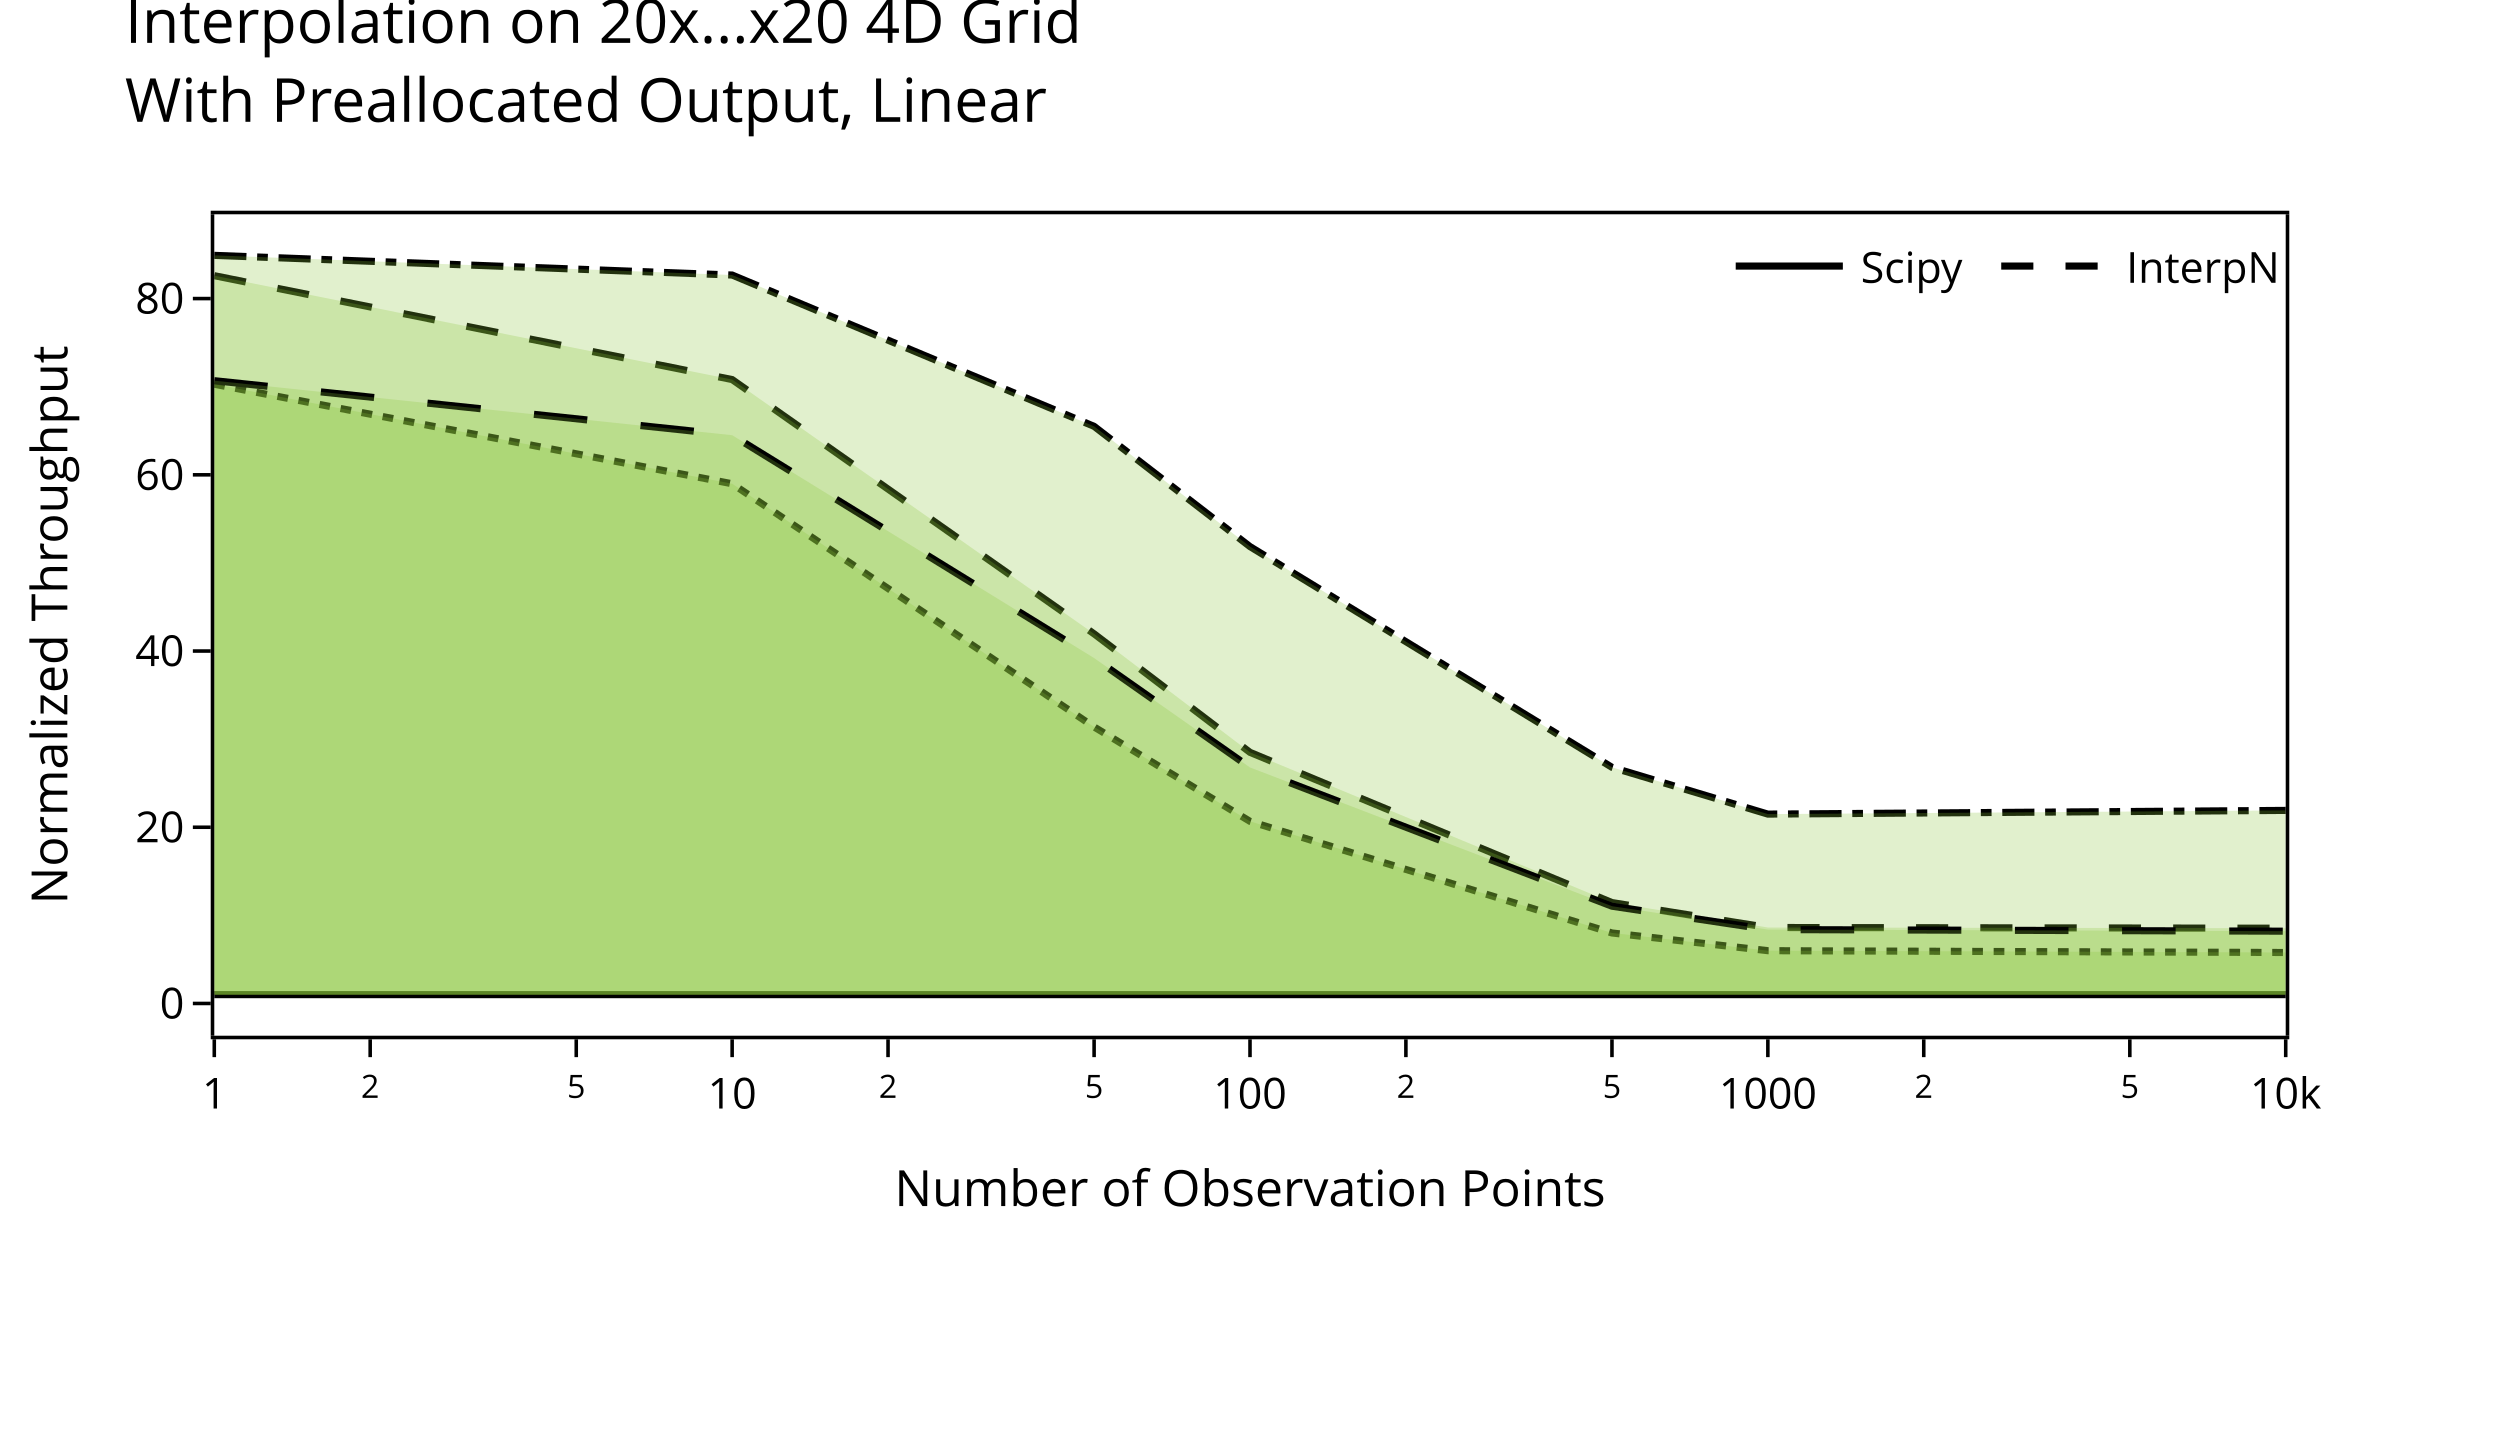
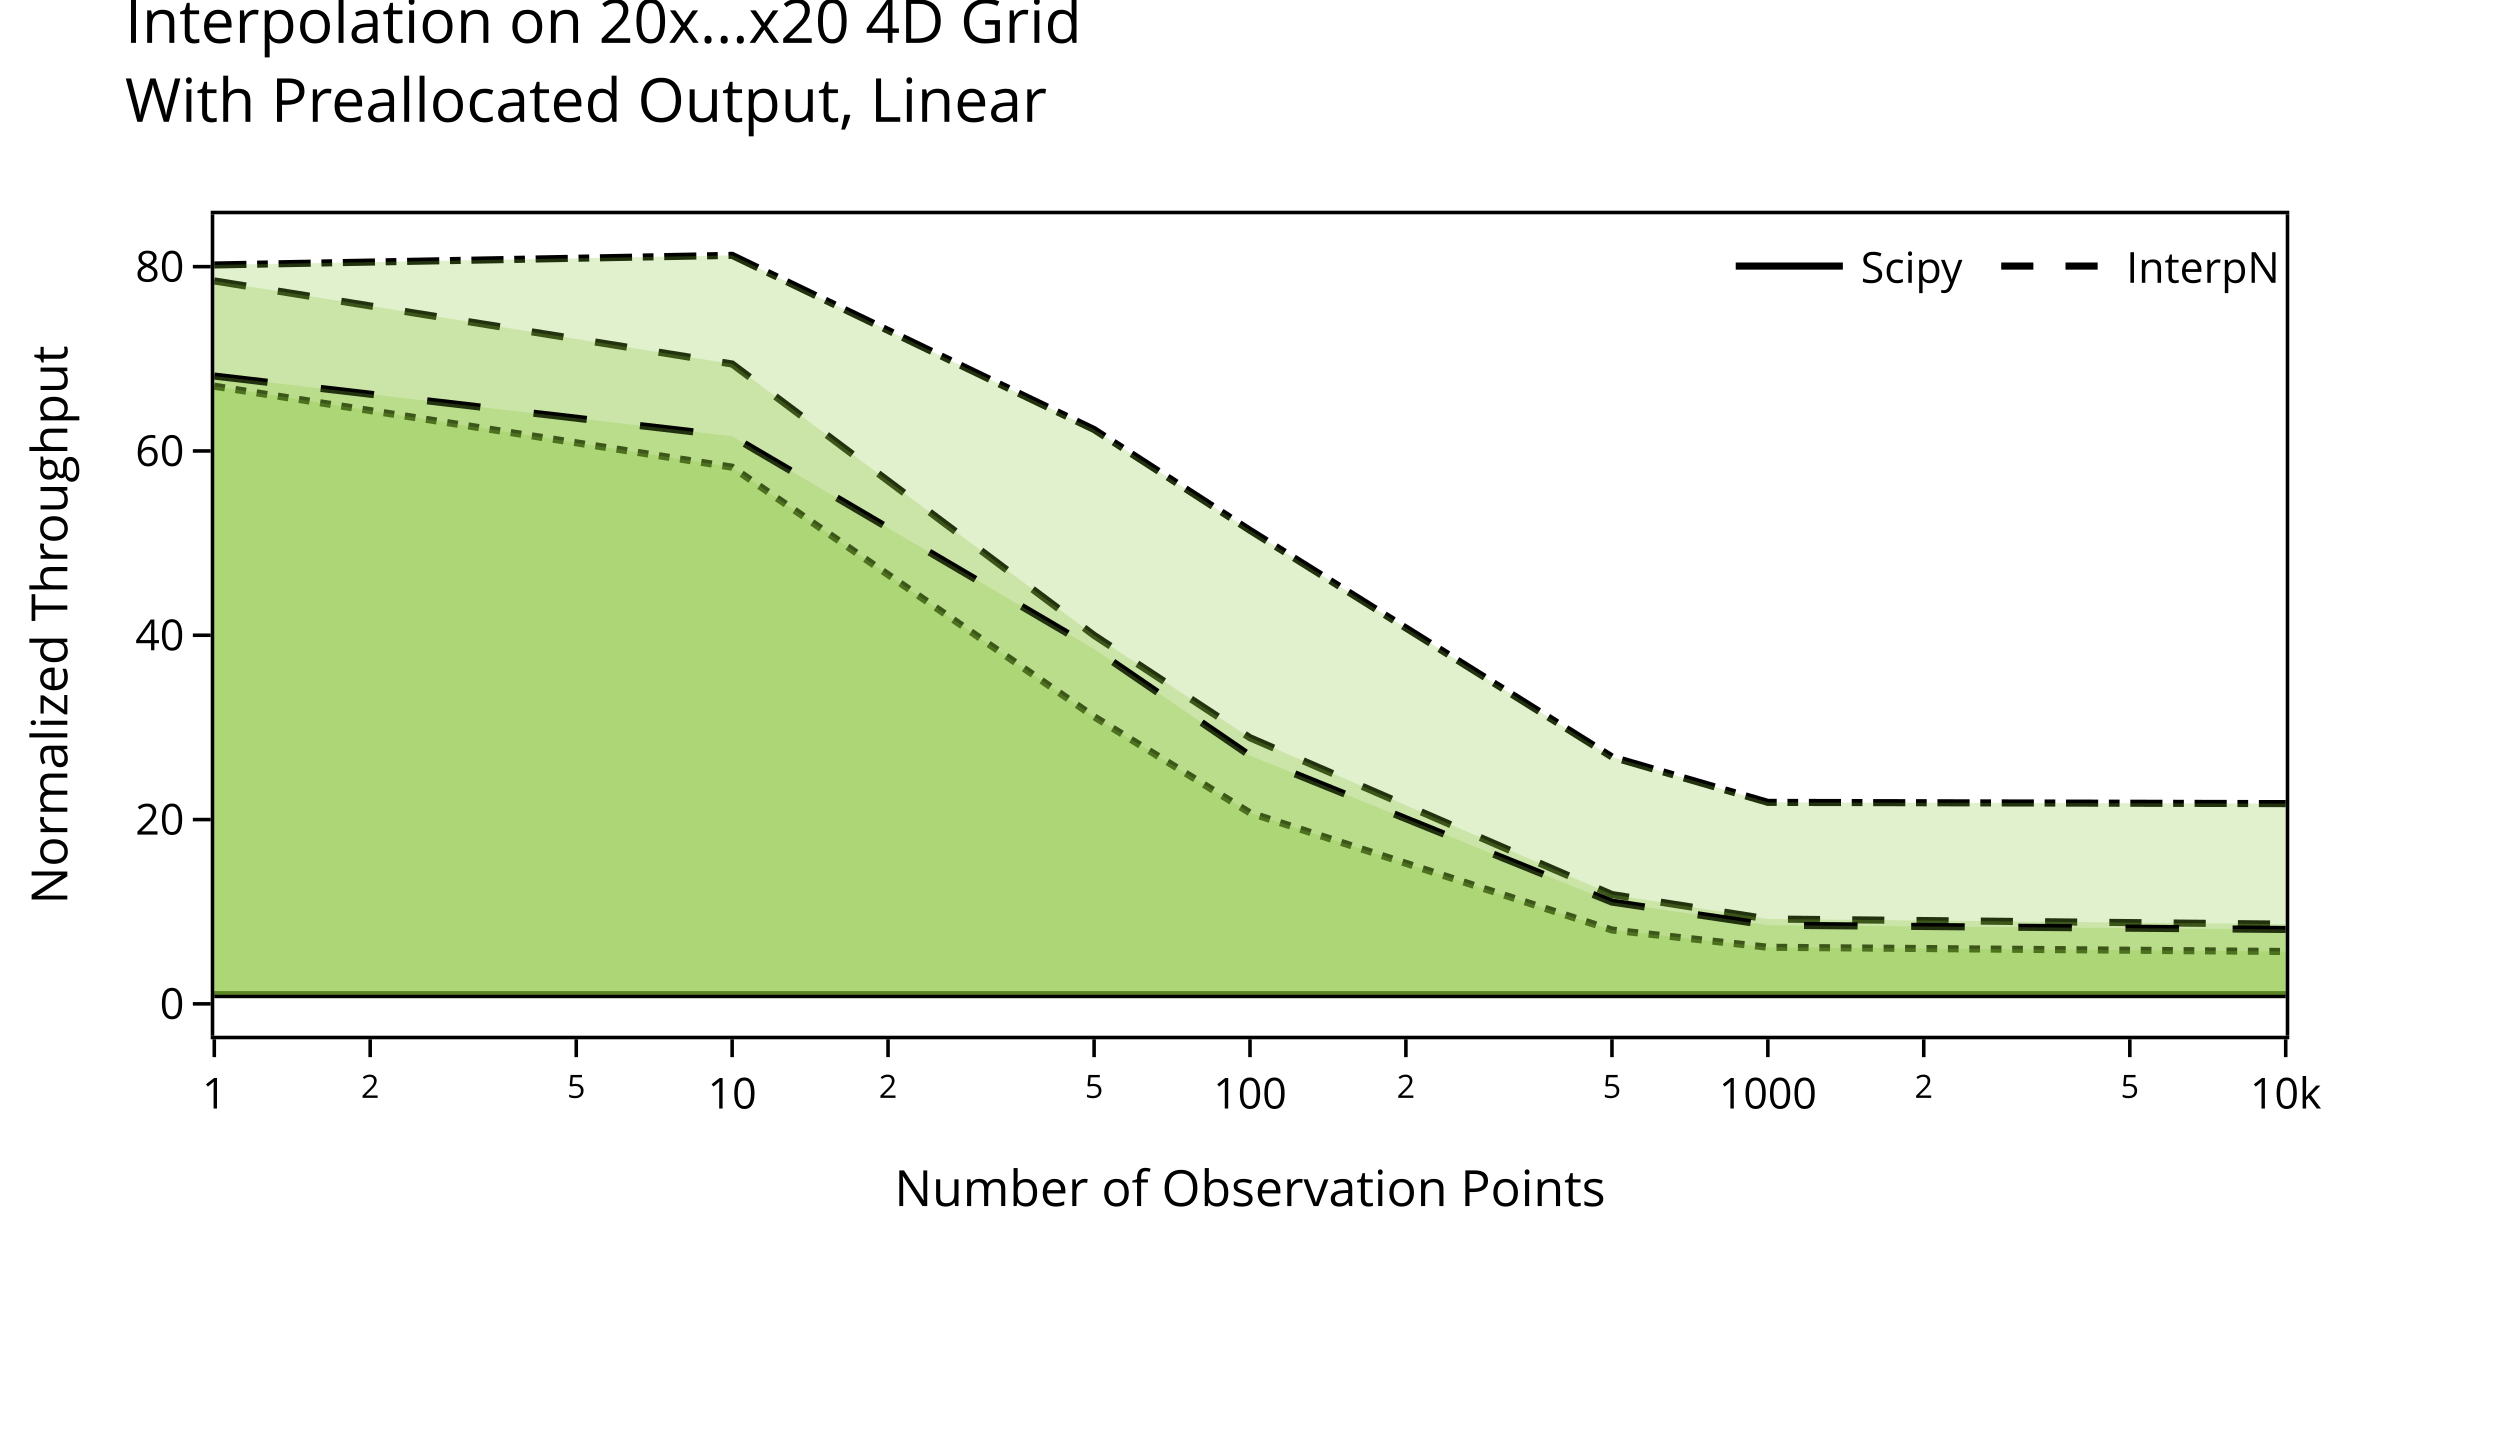
<svg xmlns="http://www.w3.org/2000/svg" class="main-svg" width="700" height="400" style="" viewBox="0 0 700 400">
  <rect x="0" y="0" width="700" height="400" style="fill: rgb(0, 0, 0); fill-opacity: 0;" />
-   <defs id="defs-fa99b0">
+   <defs id="defs-6f224f">
    <g class="clips">
-       <clipPath id="clipfa99b0xyplot" class="plotclip">
+       <clipPath id="clip6f224fxyplot" class="plotclip">
        <rect width="580" height="230" />
      </clipPath>
-       <clipPath class="axesclip" id="clipfa99b0x">
+       <clipPath class="axesclip" id="clip6f224fx">
        <rect x="60" y="0" width="580" height="400" />
      </clipPath>
-       <clipPath class="axesclip" id="clipfa99b0y">
+       <clipPath class="axesclip" id="clip6f224fy">
        <rect x="0" y="60" width="700" height="230" />
      </clipPath>
-       <clipPath class="axesclip" id="clipfa99b0xy">
+       <clipPath class="axesclip" id="clip6f224fxy">
        <rect x="60" y="60" width="580" height="230" />
      </clipPath>
    </g>
    <g class="gradients" />
    <g class="patterns" />
  </defs>
  <g class="bglayer">
    <rect class="bg" x="60" y="60" width="580" height="230" style="fill: rgb(0, 0, 0); fill-opacity: 0; stroke-width: 0;" />
  </g>
  <g class="layer-below">
    <g class="imagelayer" />
    <g class="shapelayer" />
  </g>
  <g class="cartesianlayer">
    <g class="subplot xy">
      <g class="layer-subplot">
        <g class="shapelayer" />
        <g class="imagelayer" />
      </g>
      <g class="minor-gridlayer">
        <g class="x" />
        <g class="y" />
      </g>
      <g class="gridlayer">
        <g class="x" />
        <g class="y" />
      </g>
      <g class="zerolinelayer" />
      <g class="layer-between">
        <g class="shapelayer" />
        <g class="imagelayer" />
      </g>
      <path class="xlines-below" />
      <path class="ylines-below" />
      <g class="overlines-below" />
      <g class="xaxislayer-below" />
      <g class="yaxislayer-below" />
      <g class="overaxes-below" />
      <g class="overplot">
-         <g class="xy" transform="translate(60,60)" clip-path="url(#clipfa99b0xyplot)">
+         <g class="xy" transform="translate(60,60)" clip-path="url(#clip6f224fxyplot)">
          <g class="scatterlayer mlayer">
-             <g class="trace scatter trace977829" style="stroke-miterlimit: 2; opacity: 1;">
+             <g class="trace scatter trace8f5678" style="stroke-miterlimit: 2; opacity: 1;">
              <g class="fills" />
              <g class="errorbars" />
              <g class="lines">
                <path class="js-line" d="M0,218.5L580,218.5" style="vector-effect: none; fill: none; stroke: rgb(0, 0, 0); stroke-opacity: 1; stroke-width: 2px; opacity: 1;" />
              </g>
              <g class="points" />
              <g class="text" />
            </g>
-             <g class="trace scatter tracebb1304" style="stroke-miterlimit: 2; opacity: 1;">
-               <g class="fills" />
-               <g class="errorbars" />
-               <g class="lines">
-                 <path class="js-line" d="M0,17.19L145,46.28L246.35,117.48L290,150.66L391.35,192.72L435,199.7L580,199.9" style="vector-effect: none; fill: none; stroke: rgb(0, 0, 0); stroke-opacity: 1; stroke-dasharray: 9px, 9px; stroke-width: 2px; opacity: 1;" />
-               </g>
-               <g class="points" />
-               <g class="text" />
-             </g>
-             <g class="trace scatter trace2cbdef" style="stroke-miterlimit: 2; opacity: 1;">
+             <g class="trace scatter trace33b04a" style="stroke-miterlimit: 2; opacity: 1;">
+               <g class="fills" />
+               <g class="errorbars" />
+               <g class="lines">
+                 <path class="js-line" d="M0,18.66L145,41.92L246.35,117.9L290,146.57L391.35,190.48L435,197.32L580,198.76" style="vector-effect: none; fill: none; stroke: rgb(0, 0, 0); stroke-opacity: 1; stroke-dasharray: 9px, 9px; stroke-width: 2px; opacity: 1;" />
+               </g>
+               <g class="points" />
+               <g class="text" />
+             </g>
+             <g class="trace scatter traceea574f" style="stroke-miterlimit: 2; opacity: 1;">
              <g class="fills">
                <g>
-                   <path class="js-fill" d="M0,17.19L145,46.28L246.35,117.48L290,150.66L391.35,192.72L435,199.7L580,199.9L580,218.5L435,218.5L0,218.5Z" style="fill: rgb(139, 196, 59); fill-opacity: 0.25; stroke-width: 0;" />
+                   <path class="js-fill" d="M0,18.66L145,41.92L246.35,117.9L290,146.57L391.35,190.48L435,197.32L580,198.76L580,218.5L435,218.5L0,218.5Z" style="fill: rgb(139, 196, 59); fill-opacity: 0.25; stroke-width: 0;" />
                </g>
              </g>
              <g class="errorbars" />
              <g class="lines">
-                 <path class="js-line" d="M0,17.19L145,46.28L246.35,117.48L290,150.66L391.35,192.72L435,199.7L580,199.9L580,218.5L435,218.5L0,218.5" style="vector-effect: none; fill: none; stroke: rgb(0, 204, 150); stroke-opacity: 1; stroke-width: 0px; opacity: 1;" />
-               </g>
-               <g class="points" />
-               <g class="text" />
-             </g>
-             <g class="trace scatter tracec123ac" style="stroke-miterlimit: 2; opacity: 1;">
-               <g class="fills" />
-               <g class="errorbars" />
-               <g class="lines">
-                 <path class="js-line" d="M0,47.58L145,75.45L246.35,143.55L290,169.98L391.35,201.23L435,206.19L580,206.7" style="vector-effect: none; fill: none; stroke: rgb(0, 0, 0); stroke-opacity: 1; stroke-dasharray: 3px, 3px; stroke-width: 2px; opacity: 1;" />
-               </g>
-               <g class="points" />
-               <g class="text" />
-             </g>
-             <g class="trace scatter traceafb103" style="stroke-miterlimit: 2; opacity: 1;">
+                 <path class="js-line" d="M0,18.66L145,41.92L246.35,117.9L290,146.57L391.35,190.48L435,197.32L580,198.76L580,218.5L435,218.5L0,218.5" style="vector-effect: none; fill: none; stroke: rgb(0, 204, 150); stroke-opacity: 1; stroke-width: 0px; opacity: 1;" />
+               </g>
+               <g class="points" />
+               <g class="text" />
+             </g>
+             <g class="trace scatter trace2f8d3c" style="stroke-miterlimit: 2; opacity: 1;">
+               <g class="fills" />
+               <g class="errorbars" />
+               <g class="lines">
+                 <path class="js-line" d="M0,48.14L145,70.81L246.35,140.68L290,167.61L391.35,200.4L435,205.23L580,206.42" style="vector-effect: none; fill: none; stroke: rgb(0, 0, 0); stroke-opacity: 1; stroke-dasharray: 3px, 3px; stroke-width: 2px; opacity: 1;" />
+               </g>
+               <g class="points" />
+               <g class="text" />
+             </g>
+             <g class="trace scatter traceaf89a9" style="stroke-miterlimit: 2; opacity: 1;">
              <g class="fills">
                <g>
-                   <path class="js-fill" d="M0,47.58L145,75.45L246.35,143.55L290,169.98L391.35,201.23L435,206.19L580,206.7L580,218.5L435,218.5L0,218.5Z" style="fill: rgb(139, 196, 59); fill-opacity: 0.25; stroke-width: 0;" />
+                   <path class="js-fill" d="M0,48.14L145,70.81L246.35,140.68L290,167.61L391.35,200.4L435,205.23L580,206.42L580,218.5L435,218.5L0,218.5Z" style="fill: rgb(139, 196, 59); fill-opacity: 0.25; stroke-width: 0;" />
                </g>
              </g>
              <g class="errorbars" />
              <g class="lines">
-                 <path class="js-line" d="M0,47.58L145,75.45L246.35,143.55L290,169.98L391.35,201.23L435,206.19L580,206.7L580,218.5L435,218.5L0,218.5" style="vector-effect: none; fill: none; stroke: rgb(255, 161, 90); stroke-opacity: 1; stroke-width: 0px; opacity: 1;" />
-               </g>
-               <g class="points" />
-               <g class="text" />
-             </g>
-             <g class="trace scatter traced5afb2" style="stroke-miterlimit: 2; opacity: 1;">
-               <g class="fills" />
-               <g class="errorbars" />
-               <g class="lines">
-                 <path class="js-line" d="M0,11.5L145,17.01L246.35,59.38L290,93.05L391.35,154.85L435,167.95L580,166.91" style="vector-effect: none; fill: none; stroke: rgb(0, 0, 0); stroke-opacity: 1; stroke-dasharray: 9px, 3px, 3px, 3px; stroke-width: 2px; opacity: 1;" />
-               </g>
-               <g class="points" />
-               <g class="text" />
-             </g>
-             <g class="trace scatter trace207c5a" style="stroke-miterlimit: 2; opacity: 1;">
+                 <path class="js-line" d="M0,48.14L145,70.81L246.35,140.68L290,167.61L391.35,200.4L435,205.23L580,206.42L580,218.5L435,218.5L0,218.5" style="vector-effect: none; fill: none; stroke: rgb(255, 161, 90); stroke-opacity: 1; stroke-width: 0px; opacity: 1;" />
+               </g>
+               <g class="points" />
+               <g class="text" />
+             </g>
+             <g class="trace scatter tracebdb001" style="stroke-miterlimit: 2; opacity: 1;">
+               <g class="fills" />
+               <g class="errorbars" />
+               <g class="lines">
+                 <path class="js-line" d="M0,14.19L145,11.5L246.35,60.28L290,88.5L391.35,151.95L435,164.66L580,165.01" style="vector-effect: none; fill: none; stroke: rgb(0, 0, 0); stroke-opacity: 1; stroke-dasharray: 9px, 3px, 3px, 3px; stroke-width: 2px; opacity: 1;" />
+               </g>
+               <g class="points" />
+               <g class="text" />
+             </g>
+             <g class="trace scatter trace006728" style="stroke-miterlimit: 2; opacity: 1;">
              <g class="fills">
                <g>
-                   <path class="js-fill" d="M0,11.5L145,17.01L246.35,59.38L290,93.05L391.35,154.85L435,167.95L580,166.91L580,218.5L435,218.5L0,218.5Z" style="fill: rgb(139, 196, 59); fill-opacity: 0.25; stroke-width: 0;" />
+                   <path class="js-fill" d="M0,14.19L145,11.5L246.35,60.28L290,88.5L391.35,151.95L435,164.66L580,165.01L580,218.5L435,218.5L0,218.5Z" style="fill: rgb(139, 196, 59); fill-opacity: 0.25; stroke-width: 0;" />
                </g>
              </g>
              <g class="errorbars" />
              <g class="lines">
-                 <path class="js-line" d="M0,11.5L145,17.01L246.35,59.38L290,93.05L391.35,154.85L435,167.95L580,166.91L580,218.5L435,218.5L0,218.5" style="vector-effect: none; fill: none; stroke: rgb(255, 102, 146); stroke-opacity: 1; stroke-width: 0px; opacity: 1;" />
-               </g>
-               <g class="points" />
-               <g class="text" />
-             </g>
-             <g class="trace scatter tracecc5c04" style="stroke-miterlimit: 2; opacity: 1;">
-               <g class="fills" />
-               <g class="errorbars" />
-               <g class="lines">
-                 <path class="js-line" d="M0,46.59L145,61.86L246.35,124.26L290,154.89L391.35,193.74L435,200.28L580,200.73" style="vector-effect: none; fill: none; stroke: rgb(0, 0, 0); stroke-opacity: 1; stroke-dasharray: 15px, 15px; stroke-width: 2px; opacity: 1;" />
-               </g>
-               <g class="points" />
-               <g class="text" />
-             </g>
-             <g class="trace scatter tracea08dca" style="stroke-miterlimit: 2; opacity: 1;">
+                 <path class="js-line" d="M0,14.19L145,11.5L246.35,60.28L290,88.5L391.35,151.95L435,164.66L580,165.01L580,218.5L435,218.5L0,218.5" style="vector-effect: none; fill: none; stroke: rgb(255, 102, 146); stroke-opacity: 1; stroke-width: 0px; opacity: 1;" />
+               </g>
+               <g class="points" />
+               <g class="text" />
+             </g>
+             <g class="trace scatter trace74b6e8" style="stroke-miterlimit: 2; opacity: 1;">
+               <g class="fills" />
+               <g class="errorbars" />
+               <g class="lines">
+                 <path class="js-line" d="M0,45.3L145,62.18L246.35,121.71L290,151.59L391.35,192.59L435,199.05L580,200.25" style="vector-effect: none; fill: none; stroke: rgb(0, 0, 0); stroke-opacity: 1; stroke-dasharray: 15px, 15px; stroke-width: 2px; opacity: 1;" />
+               </g>
+               <g class="points" />
+               <g class="text" />
+             </g>
+             <g class="trace scatter trace2f0603" style="stroke-miterlimit: 2; opacity: 1;">
              <g class="fills">
                <g>
-                   <path class="js-fill" d="M0,46.59L145,61.86L246.35,124.26L290,154.89L391.35,193.74L435,200.28L580,200.73L580,218.5L435,218.5L0,218.5Z" style="fill: rgb(139, 196, 59); fill-opacity: 0.25; stroke-width: 0;" />
+                   <path class="js-fill" d="M0,45.3L145,62.18L246.35,121.71L290,151.59L391.35,192.59L435,199.05L580,200.25L580,218.5L435,218.5L0,218.5Z" style="fill: rgb(139, 196, 59); fill-opacity: 0.25; stroke-width: 0;" />
                </g>
              </g>
              <g class="errorbars" />
              <g class="lines">
-                 <path class="js-line" d="M0,46.59L145,61.86L246.35,124.26L290,154.89L391.35,193.74L435,200.28L580,200.73L580,218.5L435,218.5L0,218.5" style="vector-effect: none; fill: none; stroke: rgb(255, 151, 255); stroke-opacity: 1; stroke-width: 0px; opacity: 1;" />
+                 <path class="js-line" d="M0,45.3L145,62.18L246.35,121.71L290,151.59L391.35,192.59L435,199.05L580,200.25L580,218.5L435,218.5L0,218.5" style="vector-effect: none; fill: none; stroke: rgb(255, 151, 255); stroke-opacity: 1; stroke-width: 0px; opacity: 1;" />
              </g>
              <g class="points" />
              <g class="text" />
            </g>
          </g>
        </g>
      </g>
      <path class="xlines-above crisp" d="M59,290.5H641M59,59.5H641" style="fill: none; stroke-width: 1px; stroke: rgb(0, 0, 0); stroke-opacity: 1;" />
      <path class="ylines-above crisp" d="M59.5,60V290M640.5,60V290" style="fill: none; stroke-width: 1px; stroke: rgb(0, 0, 0); stroke-opacity: 1;" />
      <g class="overlines-above" />
      <g class="xaxislayer-above">
        <path class="xtick ticks crisp" d="M0,291v5" transform="translate(60,0)" style="stroke: rgb(0, 0, 0); stroke-opacity: 1; stroke-width: 1px;" />
        <path class="xtick ticks crisp" d="M0,291v5" transform="translate(103.65,0)" style="stroke: rgb(0, 0, 0); stroke-opacity: 1; stroke-width: 1px;" />
        <path class="xtick ticks crisp" d="M0,291v5" transform="translate(161.35,0)" style="stroke: rgb(0, 0, 0); stroke-opacity: 1; stroke-width: 1px;" />
        <path class="xtick ticks crisp" d="M0,291v5" transform="translate(205,0)" style="stroke: rgb(0, 0, 0); stroke-opacity: 1; stroke-width: 1px;" />
        <path class="xtick ticks crisp" d="M0,291v5" transform="translate(248.65,0)" style="stroke: rgb(0, 0, 0); stroke-opacity: 1; stroke-width: 1px;" />
        <path class="xtick ticks crisp" d="M0,291v5" transform="translate(306.35,0)" style="stroke: rgb(0, 0, 0); stroke-opacity: 1; stroke-width: 1px;" />
        <path class="xtick ticks crisp" d="M0,291v5" transform="translate(350,0)" style="stroke: rgb(0, 0, 0); stroke-opacity: 1; stroke-width: 1px;" />
        <path class="xtick ticks crisp" d="M0,291v5" transform="translate(393.65,0)" style="stroke: rgb(0, 0, 0); stroke-opacity: 1; stroke-width: 1px;" />
        <path class="xtick ticks crisp" d="M0,291v5" transform="translate(451.35,0)" style="stroke: rgb(0, 0, 0); stroke-opacity: 1; stroke-width: 1px;" />
        <path class="xtick ticks crisp" d="M0,291v5" transform="translate(495,0)" style="stroke: rgb(0, 0, 0); stroke-opacity: 1; stroke-width: 1px;" />
        <path class="xtick ticks crisp" d="M0,291v5" transform="translate(538.65,0)" style="stroke: rgb(0, 0, 0); stroke-opacity: 1; stroke-width: 1px;" />
        <path class="xtick ticks crisp" d="M0,291v5" transform="translate(596.35,0)" style="stroke: rgb(0, 0, 0); stroke-opacity: 1; stroke-width: 1px;" />
        <path class="xtick ticks crisp" d="M0,291v5" transform="translate(640,0)" style="stroke: rgb(0, 0, 0); stroke-opacity: 1; stroke-width: 1px;" />
        <g class="xtick">
          <text text-anchor="middle" x="0" y="310.4" transform="translate(60,0)" style="font-family: 'Open Sans', verdana, arial, sans-serif; font-size: 12px; fill: rgb(0, 0, 0); fill-opacity: 1; white-space: pre; opacity: 1;">1</text>
        </g>
        <g class="xtick">
          <text text-anchor="middle" x="0" y="307.4" style="font-family: 'Open Sans', verdana, arial, sans-serif; font-size: 9px; fill: rgb(0, 0, 0); fill-opacity: 1; white-space: pre; opacity: 1;" transform="translate(103.65,0)">2</text>
        </g>
        <g class="xtick">
          <text text-anchor="middle" x="0" y="307.4" style="font-family: 'Open Sans', verdana, arial, sans-serif; font-size: 9px; fill: rgb(0, 0, 0); fill-opacity: 1; white-space: pre; opacity: 1;" transform="translate(161.35,0)">5</text>
        </g>
        <g class="xtick">
          <text text-anchor="middle" x="0" y="310.4" style="font-family: 'Open Sans', verdana, arial, sans-serif; font-size: 12px; fill: rgb(0, 0, 0); fill-opacity: 1; white-space: pre; opacity: 1;" transform="translate(205,0)">10</text>
        </g>
        <g class="xtick">
          <text text-anchor="middle" x="0" y="307.4" style="font-family: 'Open Sans', verdana, arial, sans-serif; font-size: 9px; fill: rgb(0, 0, 0); fill-opacity: 1; white-space: pre; opacity: 1;" transform="translate(248.65,0)">2</text>
        </g>
        <g class="xtick">
          <text text-anchor="middle" x="0" y="307.4" style="font-family: 'Open Sans', verdana, arial, sans-serif; font-size: 9px; fill: rgb(0, 0, 0); fill-opacity: 1; white-space: pre; opacity: 1;" transform="translate(306.35,0)">5</text>
        </g>
        <g class="xtick">
          <text text-anchor="middle" x="0" y="310.4" style="font-family: 'Open Sans', verdana, arial, sans-serif; font-size: 12px; fill: rgb(0, 0, 0); fill-opacity: 1; white-space: pre; opacity: 1;" transform="translate(350,0)">100</text>
        </g>
        <g class="xtick">
          <text text-anchor="middle" x="0" y="307.4" style="font-family: 'Open Sans', verdana, arial, sans-serif; font-size: 9px; fill: rgb(0, 0, 0); fill-opacity: 1; white-space: pre; opacity: 1;" transform="translate(393.65,0)">2</text>
        </g>
        <g class="xtick">
          <text text-anchor="middle" x="0" y="307.4" style="font-family: 'Open Sans', verdana, arial, sans-serif; font-size: 9px; fill: rgb(0, 0, 0); fill-opacity: 1; white-space: pre; opacity: 1;" transform="translate(451.35,0)">5</text>
        </g>
        <g class="xtick">
          <text text-anchor="middle" x="0" y="310.4" style="font-family: 'Open Sans', verdana, arial, sans-serif; font-size: 12px; fill: rgb(0, 0, 0); fill-opacity: 1; white-space: pre; opacity: 1;" transform="translate(495,0)">1000</text>
        </g>
        <g class="xtick">
          <text text-anchor="middle" x="0" y="307.4" style="font-family: 'Open Sans', verdana, arial, sans-serif; font-size: 9px; fill: rgb(0, 0, 0); fill-opacity: 1; white-space: pre; opacity: 1;" transform="translate(538.65,0)">2</text>
        </g>
        <g class="xtick">
          <text text-anchor="middle" x="0" y="307.4" style="font-family: 'Open Sans', verdana, arial, sans-serif; font-size: 9px; fill: rgb(0, 0, 0); fill-opacity: 1; white-space: pre; opacity: 1;" transform="translate(596.35,0)">5</text>
        </g>
        <g class="xtick">
          <text text-anchor="middle" x="0" y="310.4" style="font-family: 'Open Sans', verdana, arial, sans-serif; font-size: 12px; fill: rgb(0, 0, 0); fill-opacity: 1; white-space: pre; opacity: 1;" transform="translate(640,0)">10k</text>
        </g>
      </g>
      <g class="yaxislayer-above">
-         <path class="ytick ticks crisp" d="M59,0h-5" transform="translate(0,280.97)" style="stroke: rgb(0, 0, 0); stroke-opacity: 1; stroke-width: 1px;" />
-         <path class="ytick ticks crisp" d="M59,0h-5" transform="translate(0,231.63)" style="stroke: rgb(0, 0, 0); stroke-opacity: 1; stroke-width: 1px;" />
-         <path class="ytick ticks crisp" d="M59,0h-5" transform="translate(0,182.29)" style="stroke: rgb(0, 0, 0); stroke-opacity: 1; stroke-width: 1px;" />
-         <path class="ytick ticks crisp" d="M59,0h-5" transform="translate(0,132.95)" style="stroke: rgb(0, 0, 0); stroke-opacity: 1; stroke-width: 1px;" />
-         <path class="ytick ticks crisp" d="M59,0h-5" transform="translate(0,83.6)" style="stroke: rgb(0, 0, 0); stroke-opacity: 1; stroke-width: 1px;" />
-         <g class="ytick">
-           <text text-anchor="end" x="51.6" y="4.2" transform="translate(0,280.97)" style="font-family: 'Open Sans', verdana, arial, sans-serif; font-size: 12px; fill: rgb(0, 0, 0); fill-opacity: 1; white-space: pre; opacity: 1;">0</text>
-         </g>
-         <g class="ytick">
-           <text text-anchor="end" x="51.6" y="4.2" style="font-family: 'Open Sans', verdana, arial, sans-serif; font-size: 12px; fill: rgb(0, 0, 0); fill-opacity: 1; white-space: pre; opacity: 1;" transform="translate(0,231.63)">20</text>
-         </g>
-         <g class="ytick">
-           <text text-anchor="end" x="51.6" y="4.2" style="font-family: 'Open Sans', verdana, arial, sans-serif; font-size: 12px; fill: rgb(0, 0, 0); fill-opacity: 1; white-space: pre; opacity: 1;" transform="translate(0,182.29)">40</text>
-         </g>
-         <g class="ytick">
-           <text text-anchor="end" x="51.6" y="4.2" style="font-family: 'Open Sans', verdana, arial, sans-serif; font-size: 12px; fill: rgb(0, 0, 0); fill-opacity: 1; white-space: pre; opacity: 1;" transform="translate(0,132.95)">60</text>
-         </g>
-         <g class="ytick">
-           <text text-anchor="end" x="51.6" y="4.2" style="font-family: 'Open Sans', verdana, arial, sans-serif; font-size: 12px; fill: rgb(0, 0, 0); fill-opacity: 1; white-space: pre; opacity: 1;" transform="translate(0,83.6)">80</text>
+         <path class="ytick ticks crisp" d="M59,0h-5" transform="translate(0,281.08)" style="stroke: rgb(0, 0, 0); stroke-opacity: 1; stroke-width: 1px;" />
+         <path class="ytick ticks crisp" d="M59,0h-5" transform="translate(0,229.48)" style="stroke: rgb(0, 0, 0); stroke-opacity: 1; stroke-width: 1px;" />
+         <path class="ytick ticks crisp" d="M59,0h-5" transform="translate(0,177.87)" style="stroke: rgb(0, 0, 0); stroke-opacity: 1; stroke-width: 1px;" />
+         <path class="ytick ticks crisp" d="M59,0h-5" transform="translate(0,126.27)" style="stroke: rgb(0, 0, 0); stroke-opacity: 1; stroke-width: 1px;" />
+         <path class="ytick ticks crisp" d="M59,0h-5" transform="translate(0,74.66)" style="stroke: rgb(0, 0, 0); stroke-opacity: 1; stroke-width: 1px;" />
+         <g class="ytick">
+           <text text-anchor="end" x="51.6" y="4.2" transform="translate(0,281.08)" style="font-family: 'Open Sans', verdana, arial, sans-serif; font-size: 12px; fill: rgb(0, 0, 0); fill-opacity: 1; white-space: pre; opacity: 1;">0</text>
+         </g>
+         <g class="ytick">
+           <text text-anchor="end" x="51.6" y="4.2" style="font-family: 'Open Sans', verdana, arial, sans-serif; font-size: 12px; fill: rgb(0, 0, 0); fill-opacity: 1; white-space: pre; opacity: 1;" transform="translate(0,229.48)">20</text>
+         </g>
+         <g class="ytick">
+           <text text-anchor="end" x="51.6" y="4.2" style="font-family: 'Open Sans', verdana, arial, sans-serif; font-size: 12px; fill: rgb(0, 0, 0); fill-opacity: 1; white-space: pre; opacity: 1;" transform="translate(0,177.87)">40</text>
+         </g>
+         <g class="ytick">
+           <text text-anchor="end" x="51.6" y="4.2" style="font-family: 'Open Sans', verdana, arial, sans-serif; font-size: 12px; fill: rgb(0, 0, 0); fill-opacity: 1; white-space: pre; opacity: 1;" transform="translate(0,126.27)">60</text>
+         </g>
+         <g class="ytick">
+           <text text-anchor="end" x="51.6" y="4.2" style="font-family: 'Open Sans', verdana, arial, sans-serif; font-size: 12px; fill: rgb(0, 0, 0); fill-opacity: 1; white-space: pre; opacity: 1;" transform="translate(0,74.66)">80</text>
        </g>
      </g>
      <g class="overaxes-above" />
    </g>
  </g>
  <g class="polarlayer" />
  <g class="smithlayer" />
  <g class="ternarylayer" />
  <g class="geolayer" />
  <g class="funnelarealayer" />
  <g class="pielayer" />
  <g class="iciclelayer" />
  <g class="treemaplayer" />
  <g class="sunburstlayer" />
  <g class="glimages" />
-   <defs id="topdefs-fa99b0">
+   <defs id="topdefs-6f224f">
    <g class="clips" />
-     <clipPath id="legendfa99b0">
+     <clipPath id="legend6f224f">
      <rect width="159" height="29" x="0" y="0" />
    </clipPath>
  </defs>
  <g class="layer-above">
    <g class="imagelayer" />
    <g class="shapelayer" />
  </g>
  <g class="infolayer">
    <g class="legend" pointer-events="all" transform="translate(481,60)">
-       <rect class="bg" shape-rendering="crispEdges" style="stroke: rgb(68, 68, 68); stroke-opacity: 1; fill: rgb(0, 0, 0); fill-opacity: 0; stroke-width: 0px;" width="159" height="29" x="0" y="0" />
-       <g class="scrollbox" transform="" clip-path="url(#legendfa99b0)">
+       <rect class="bg" shape-rendering="crispEdges" width="159" height="29" x="0" y="0" style="stroke: rgb(68, 68, 68); stroke-opacity: 1; fill: rgb(0, 0, 0); fill-opacity: 0; stroke-width: 0px;" />
+       <g class="scrollbox" transform="" clip-path="url(#legend6f224f)">
        <g class="groups">
          <g class="traces" transform="translate(0,14.5)" style="opacity: 1;">
            <text class="legendtext" text-anchor="start" x="40" y="4.68" style="font-family: 'Open Sans', verdana, arial, sans-serif; font-size: 12px; fill: rgb(0, 0, 0); fill-opacity: 1; white-space: pre;">Scipy</text>
            <g class="layers" style="opacity: 1;">
              <g class="legendfill" />
              <g class="legendlines">
                <path class="js-line" d="M5,0h30" style="fill: none; stroke: rgb(0, 0, 0); stroke-opacity: 1; stroke-width: 2px;" />
              </g>
              <g class="legendsymbols">
                <g class="legendpoints" />
              </g>
            </g>
            <rect class="legendtoggle" x="0" y="-9.5" width="71.844" height="19" style="fill: rgb(0, 0, 0); fill-opacity: 0;" />
          </g>
          <g class="traces" transform="translate(74.34375,14.5)" style="opacity: 1;">
            <text class="legendtext" text-anchor="start" x="40" y="4.68" style="font-family: 'Open Sans', verdana, arial, sans-serif; font-size: 12px; fill: rgb(0, 0, 0); fill-opacity: 1; white-space: pre;">InterpN</text>
            <g class="layers" style="opacity: 1;">
              <g class="legendfill" />
              <g class="legendlines">
                <path class="js-line" d="M5,0h30" style="fill: none; stroke: rgb(0, 0, 0); stroke-opacity: 1; stroke-dasharray: 9px, 9px; stroke-width: 2px;" />
              </g>
              <g class="legendsymbols">
                <g class="legendpoints" />
              </g>
            </g>
            <rect class="legendtoggle" x="0" y="-9.5" width="81.859" height="19" style="fill: rgb(0, 0, 0); fill-opacity: 0;" />
          </g>
        </g>
      </g>
-       <rect class="scrollbar" rx="20" ry="3" width="0" height="0" style="fill: rgb(128, 139, 164); fill-opacity: 1;" x="0" y="0" />
+       <rect class="scrollbar" rx="20" ry="3" width="0" height="0" x="0" y="0" style="fill: rgb(128, 139, 164); fill-opacity: 1;" />
    </g>
    <g class="g-gtitle">
      <text class="gtitle" x="35" y="12" text-anchor="start" dy="0.7em" style="opacity: 1; font-family: 'Open Sans', verdana, arial, sans-serif; font-size: 17px; fill: rgb(0, 0, 0); fill-opacity: 1; white-space: pre;">
        <tspan class="line" dy="0em" x="35" y="12">Interpolation on 20x...x20 4D Grid</tspan>
        <tspan class="line" dy="1.3em" x="35" y="12">With Preallocated Output, Linear</tspan>
      </text>
    </g>
    <g class="g-xtitle">
      <text class="xtitle" x="350" y="337.706" text-anchor="middle" style="opacity: 1; font-family: 'Open Sans', verdana, arial, sans-serif; font-size: 14px; fill: rgb(0, 0, 0); fill-opacity: 1; white-space: pre;">Number of Observation Points</text>
    </g>
    <g class="g-ytitle">
      <text class="ytitle" transform="rotate(-90,18.85,175)" x="18.85" y="175" text-anchor="middle" style="opacity: 1; font-family: 'Open Sans', verdana, arial, sans-serif; font-size: 14px; fill: rgb(0, 0, 0); fill-opacity: 1; white-space: pre;">Normalized Throughput</text>
    </g>
  </g>
</svg>
